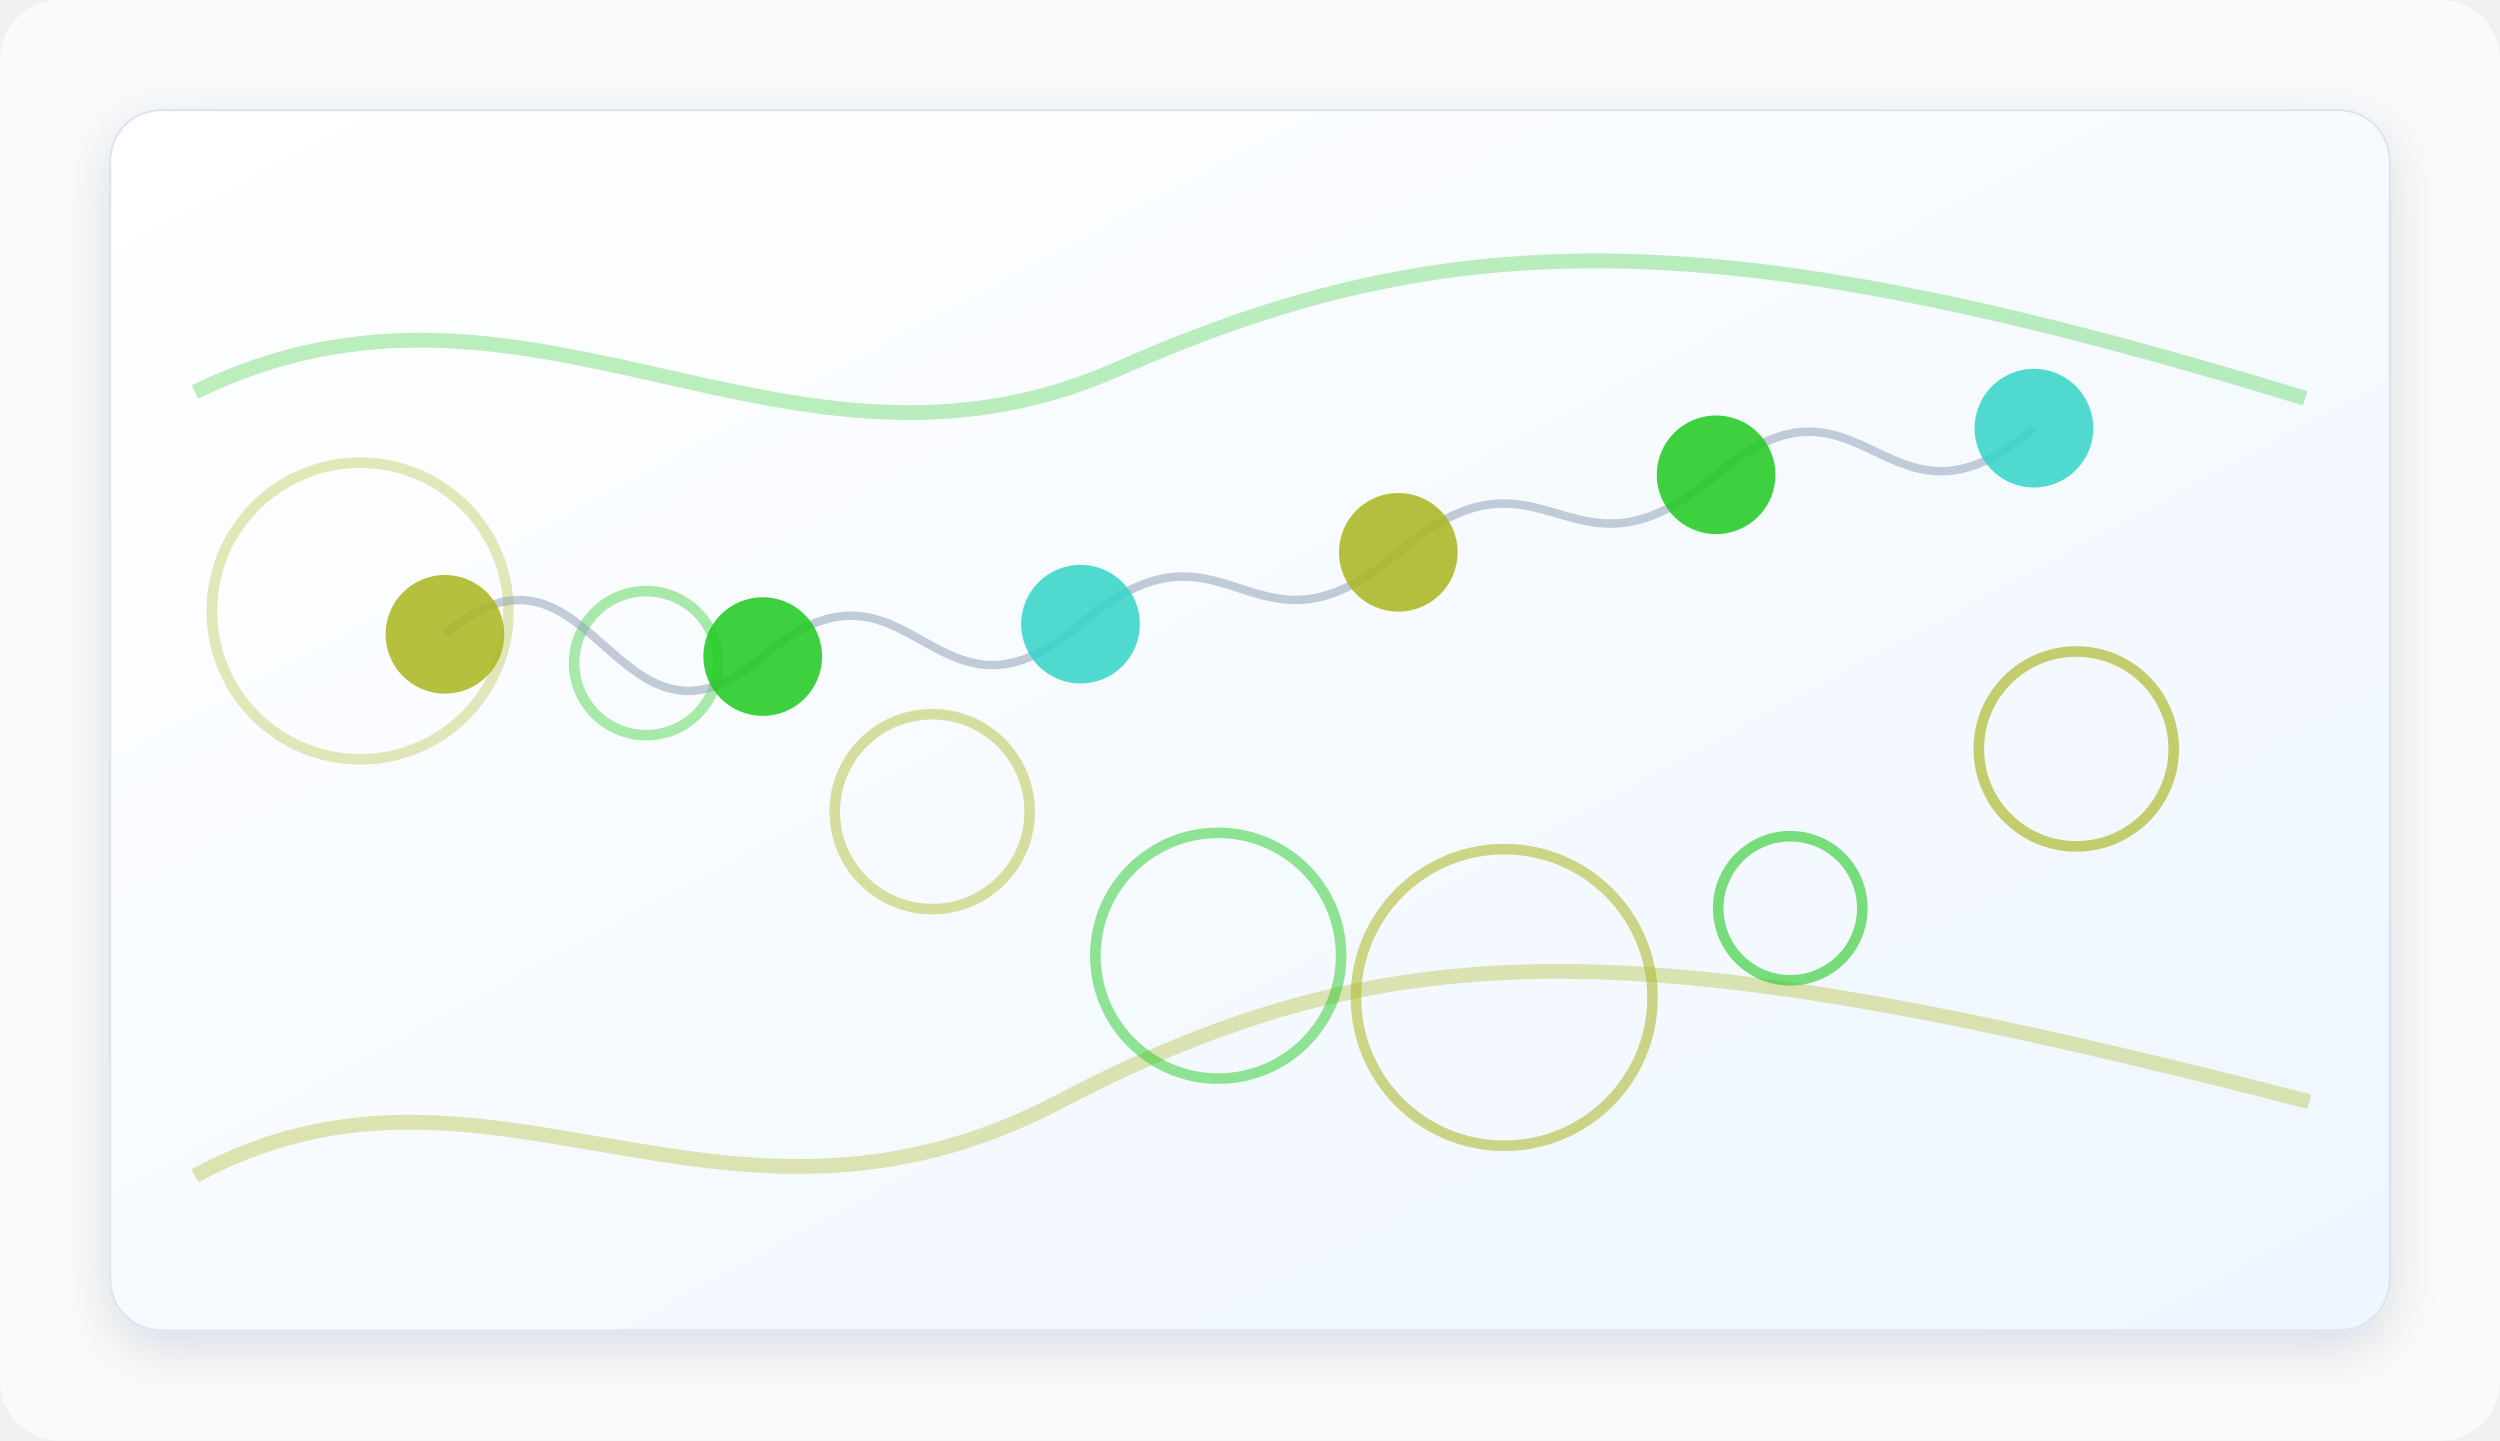
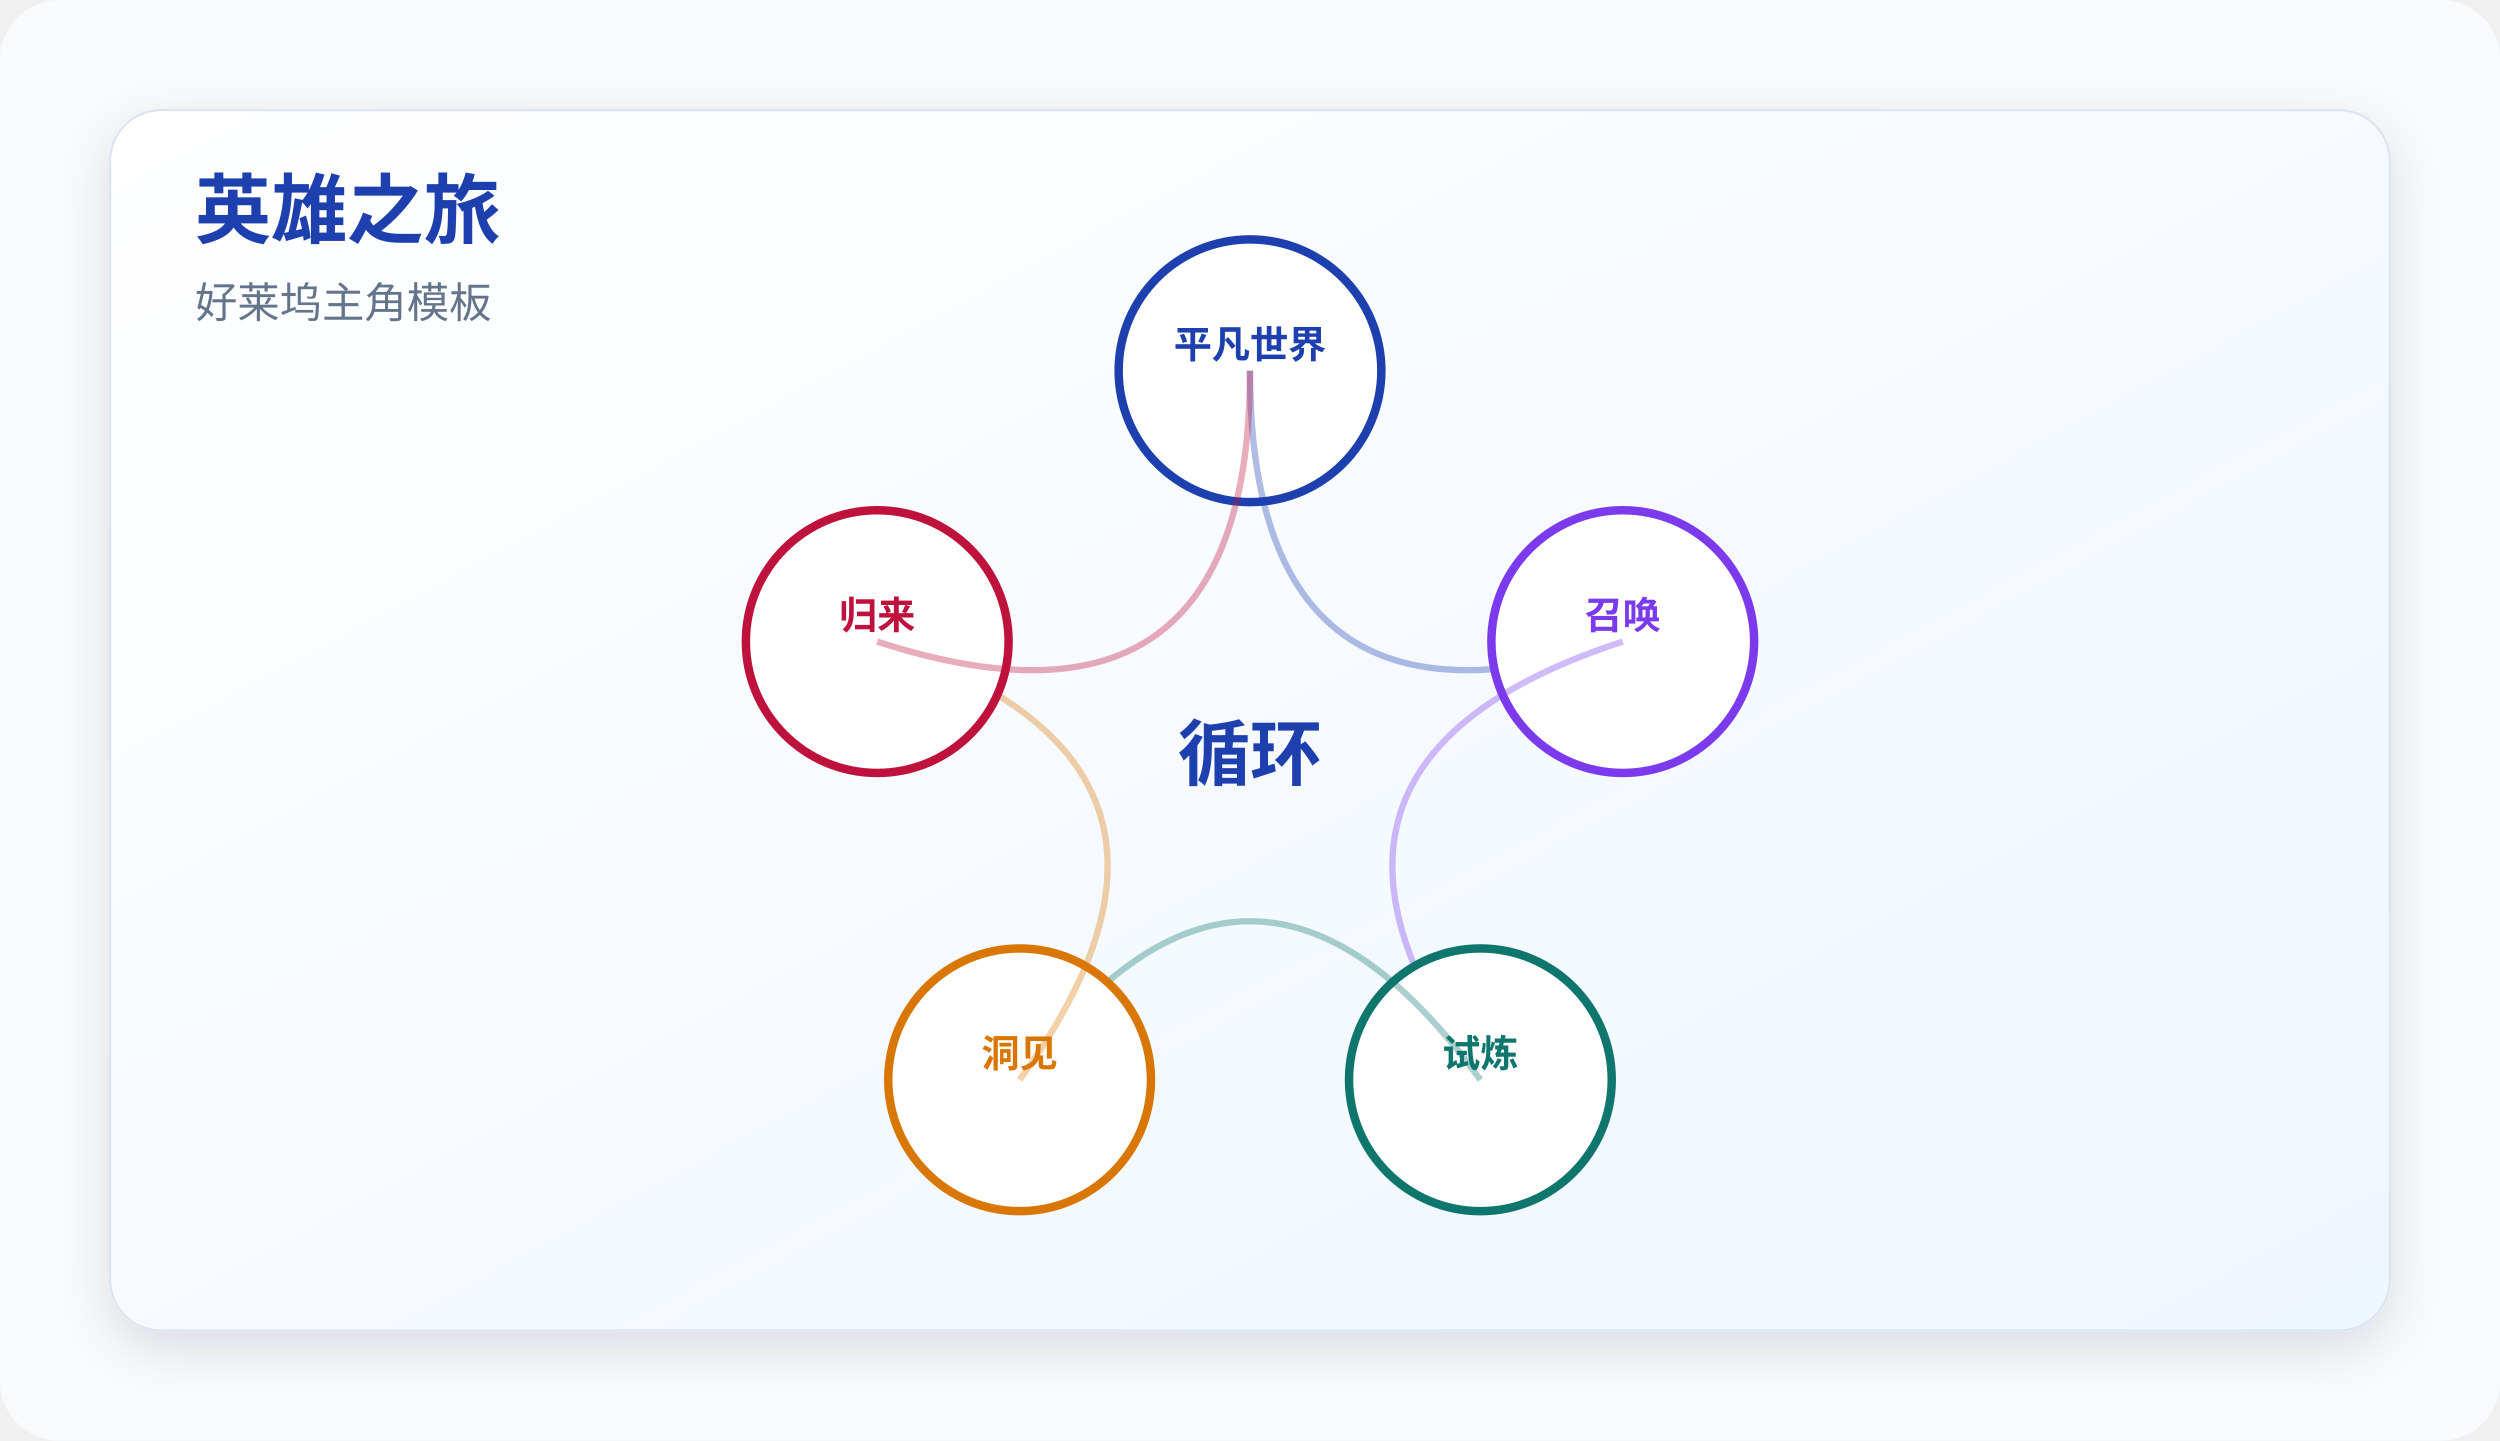
- <svg xmlns="http://www.w3.org/2000/svg" width="1180" height="680" viewBox="0 0 1180 680" role="img" aria-label="第 17 页图片 3">
+ <svg xmlns="http://www.w3.org/2000/svg" width="1180" height="680" viewBox="0 0 1180 680" role="img" aria-label="英雄之旅">
  <defs>
    <linearGradient id="bg" x1="0" y1="0" x2="1" y2="1">
      <stop offset="0" stop-color="#ffffff" />
      <stop offset="1" stop-color="#eef6ff" />
    </linearGradient>
    <filter id="shadow" x="-20%" y="-20%" width="140%" height="140%">
      <feDropShadow dx="0" dy="8" stdDeviation="12" flood-color="#0f172a" flood-opacity="0.12" />
    </filter>
  </defs>
  <rect width="1180" height="680" rx="28" fill="#f8fafc" />
  <rect x="52" y="52" width="1076" height="576" rx="24" fill="url(#bg)" stroke="#dbe4f0" filter="url(#shadow)" />
-   <path d="M92 555 C230 480, 340 604, 500 520 S780 440, 1090 520" fill="none" stroke="hsl(65 70% 42%)" stroke-width="7" opacity="0.35" />
-   <path d="M92 185 C250 108, 370 244, 528 174 S814 104, 1088 188" fill="none" stroke="hsl(120 72% 46%)" stroke-width="7" opacity="0.30" />
-   <circle cx="170.0" cy="288.4" r="70" fill="none" stroke="hsl(65 70% 42%)" stroke-width="5" opacity="0.32" />
-   <circle cx="305.0" cy="313.0" r="34" fill="none" stroke="hsl(120 72% 46%)" stroke-width="5" opacity="0.375" />
-   <circle cx="440.0" cy="383.1" r="46" fill="none" stroke="hsl(65 70% 42%)" stroke-width="5" opacity="0.43" />
-   <circle cx="575.0" cy="451.1" r="58" fill="none" stroke="hsl(120 72% 46%)" stroke-width="5" opacity="0.485" />
-   <circle cx="710.0" cy="470.8" r="70" fill="none" stroke="hsl(65 70% 42%)" stroke-width="5" opacity="0.54" />
-   <circle cx="845.0" cy="428.7" r="34" fill="none" stroke="hsl(120 72% 46%)" stroke-width="5" opacity="0.595" />
-   <circle cx="980.0" cy="353.5" r="46" fill="none" stroke="hsl(65 70% 42%)" stroke-width="5" opacity="0.65" />
-   <path d="M210.0 299.4 C280.0 239.4, 290.0 369.9, 360.0 309.9" fill="none" stroke="#94a3b8" stroke-width="4" opacity="0.55" />
-   <circle cx="210.0" cy="299.4" r="28" fill="hsl(65 70% 42%)" opacity="0.86" />
-   <path d="M360.0 309.9 C430.0 249.9, 440.0 354.6, 510.0 294.6" fill="none" stroke="#94a3b8" stroke-width="4" opacity="0.55" />
-   <circle cx="360.0" cy="309.9" r="28" fill="hsl(120 72% 46%)" opacity="0.86" />
-   <path d="M510.0 294.6 C580.0 234.6, 590.0 320.7, 660.0 260.7" fill="none" stroke="#94a3b8" stroke-width="4" opacity="0.55" />
-   <circle cx="510.0" cy="294.6" r="28" fill="hsl(175 65% 52%)" opacity="0.86" />
-   <path d="M660.0 260.7 C730.0 200.7, 740.0 284.1, 810.0 224.1" fill="none" stroke="#94a3b8" stroke-width="4" opacity="0.55" />
-   <circle cx="660.0" cy="260.7" r="28" fill="hsl(65 70% 42%)" opacity="0.86" />
-   <path d="M810.0 224.1 C880.0 164.1, 890.0 262.1, 960.0 202.1" fill="none" stroke="#94a3b8" stroke-width="4" opacity="0.55" />
-   <circle cx="810.0" cy="224.1" r="28" fill="hsl(120 72% 46%)" opacity="0.86" />
-   <circle cx="960.0" cy="202.1" r="28" fill="hsl(175 65% 52%)" opacity="0.86" />
+   <text x="92" y="112" text-anchor="start" font-family="-apple-system,BlinkMacSystemFont,'Segoe UI','Microsoft YaHei',Arial,sans-serif" font-size="36" font-weight="800" fill="#1e40af">英雄之旅</text>
+   <text x="92" y="150" text-anchor="start" font-family="-apple-system,BlinkMacSystemFont,'Segoe UI','Microsoft YaHei',Arial,sans-serif" font-size="20" font-weight="500" fill="#64748b">好莱坞主角模板</text>
+   <circle cx="590" cy="175" r="62" fill="#fff" stroke="#1e40af" stroke-width="4" />
+   <text x="590" y="169" text-anchor="middle" font-family="-apple-system,BlinkMacSystemFont,'Segoe UI','Microsoft YaHei',Arial,sans-serif" font-size="18" font-weight="800" fill="#1e40af">平凡世界</text>
+   <path d="M590 175 Q590 360 765.945 302.832" fill="none" stroke="#1e40af" stroke-width="3" opacity="0.35" />
+   <circle cx="765.945" cy="302.832" r="62" fill="#fff" stroke="#7c3aed" stroke-width="4" />
+   <text x="765.945" y="296.832" text-anchor="middle" font-family="-apple-system,BlinkMacSystemFont,'Segoe UI','Microsoft YaHei',Arial,sans-serif" font-size="18" font-weight="800" fill="#7c3aed">召唤</text>
+   <path d="M765.945 302.832 Q590 360 698.74 509.668" fill="none" stroke="#7c3aed" stroke-width="3" opacity="0.35" />
+   <circle cx="698.74" cy="509.668" r="62" fill="#fff" stroke="#0f766e" stroke-width="4" />
+   <text x="698.74" y="503.668" text-anchor="middle" font-family="-apple-system,BlinkMacSystemFont,'Segoe UI','Microsoft YaHei',Arial,sans-serif" font-size="18" font-weight="800" fill="#0f766e">试炼</text>
+   <path d="M698.74 509.668 Q590 360 481.26 509.668" fill="none" stroke="#0f766e" stroke-width="3" opacity="0.35" />
+   <circle cx="481.26" cy="509.668" r="62" fill="#fff" stroke="#d97706" stroke-width="4" />
+   <text x="481.26" y="503.668" text-anchor="middle" font-family="-apple-system,BlinkMacSystemFont,'Segoe UI','Microsoft YaHei',Arial,sans-serif" font-size="18" font-weight="800" fill="#d97706">洞见</text>
+   <path d="M481.26 509.668 Q590 360 414.055 302.832" fill="none" stroke="#d97706" stroke-width="3" opacity="0.35" />
+   <circle cx="414.055" cy="302.832" r="62" fill="#fff" stroke="#be123c" stroke-width="4" />
+   <text x="414.055" y="296.832" text-anchor="middle" font-family="-apple-system,BlinkMacSystemFont,'Segoe UI','Microsoft YaHei',Arial,sans-serif" font-size="18" font-weight="800" fill="#be123c">归来</text>
+   <path d="M414.055 302.832 Q590 360 590 175" fill="none" stroke="#be123c" stroke-width="3" opacity="0.35" />
+   <text x="590" y="368" text-anchor="middle" font-family="-apple-system,BlinkMacSystemFont,'Segoe UI','Microsoft YaHei',Arial,sans-serif" font-size="34" font-weight="800" fill="#1e40af">循环</text>
</svg>
